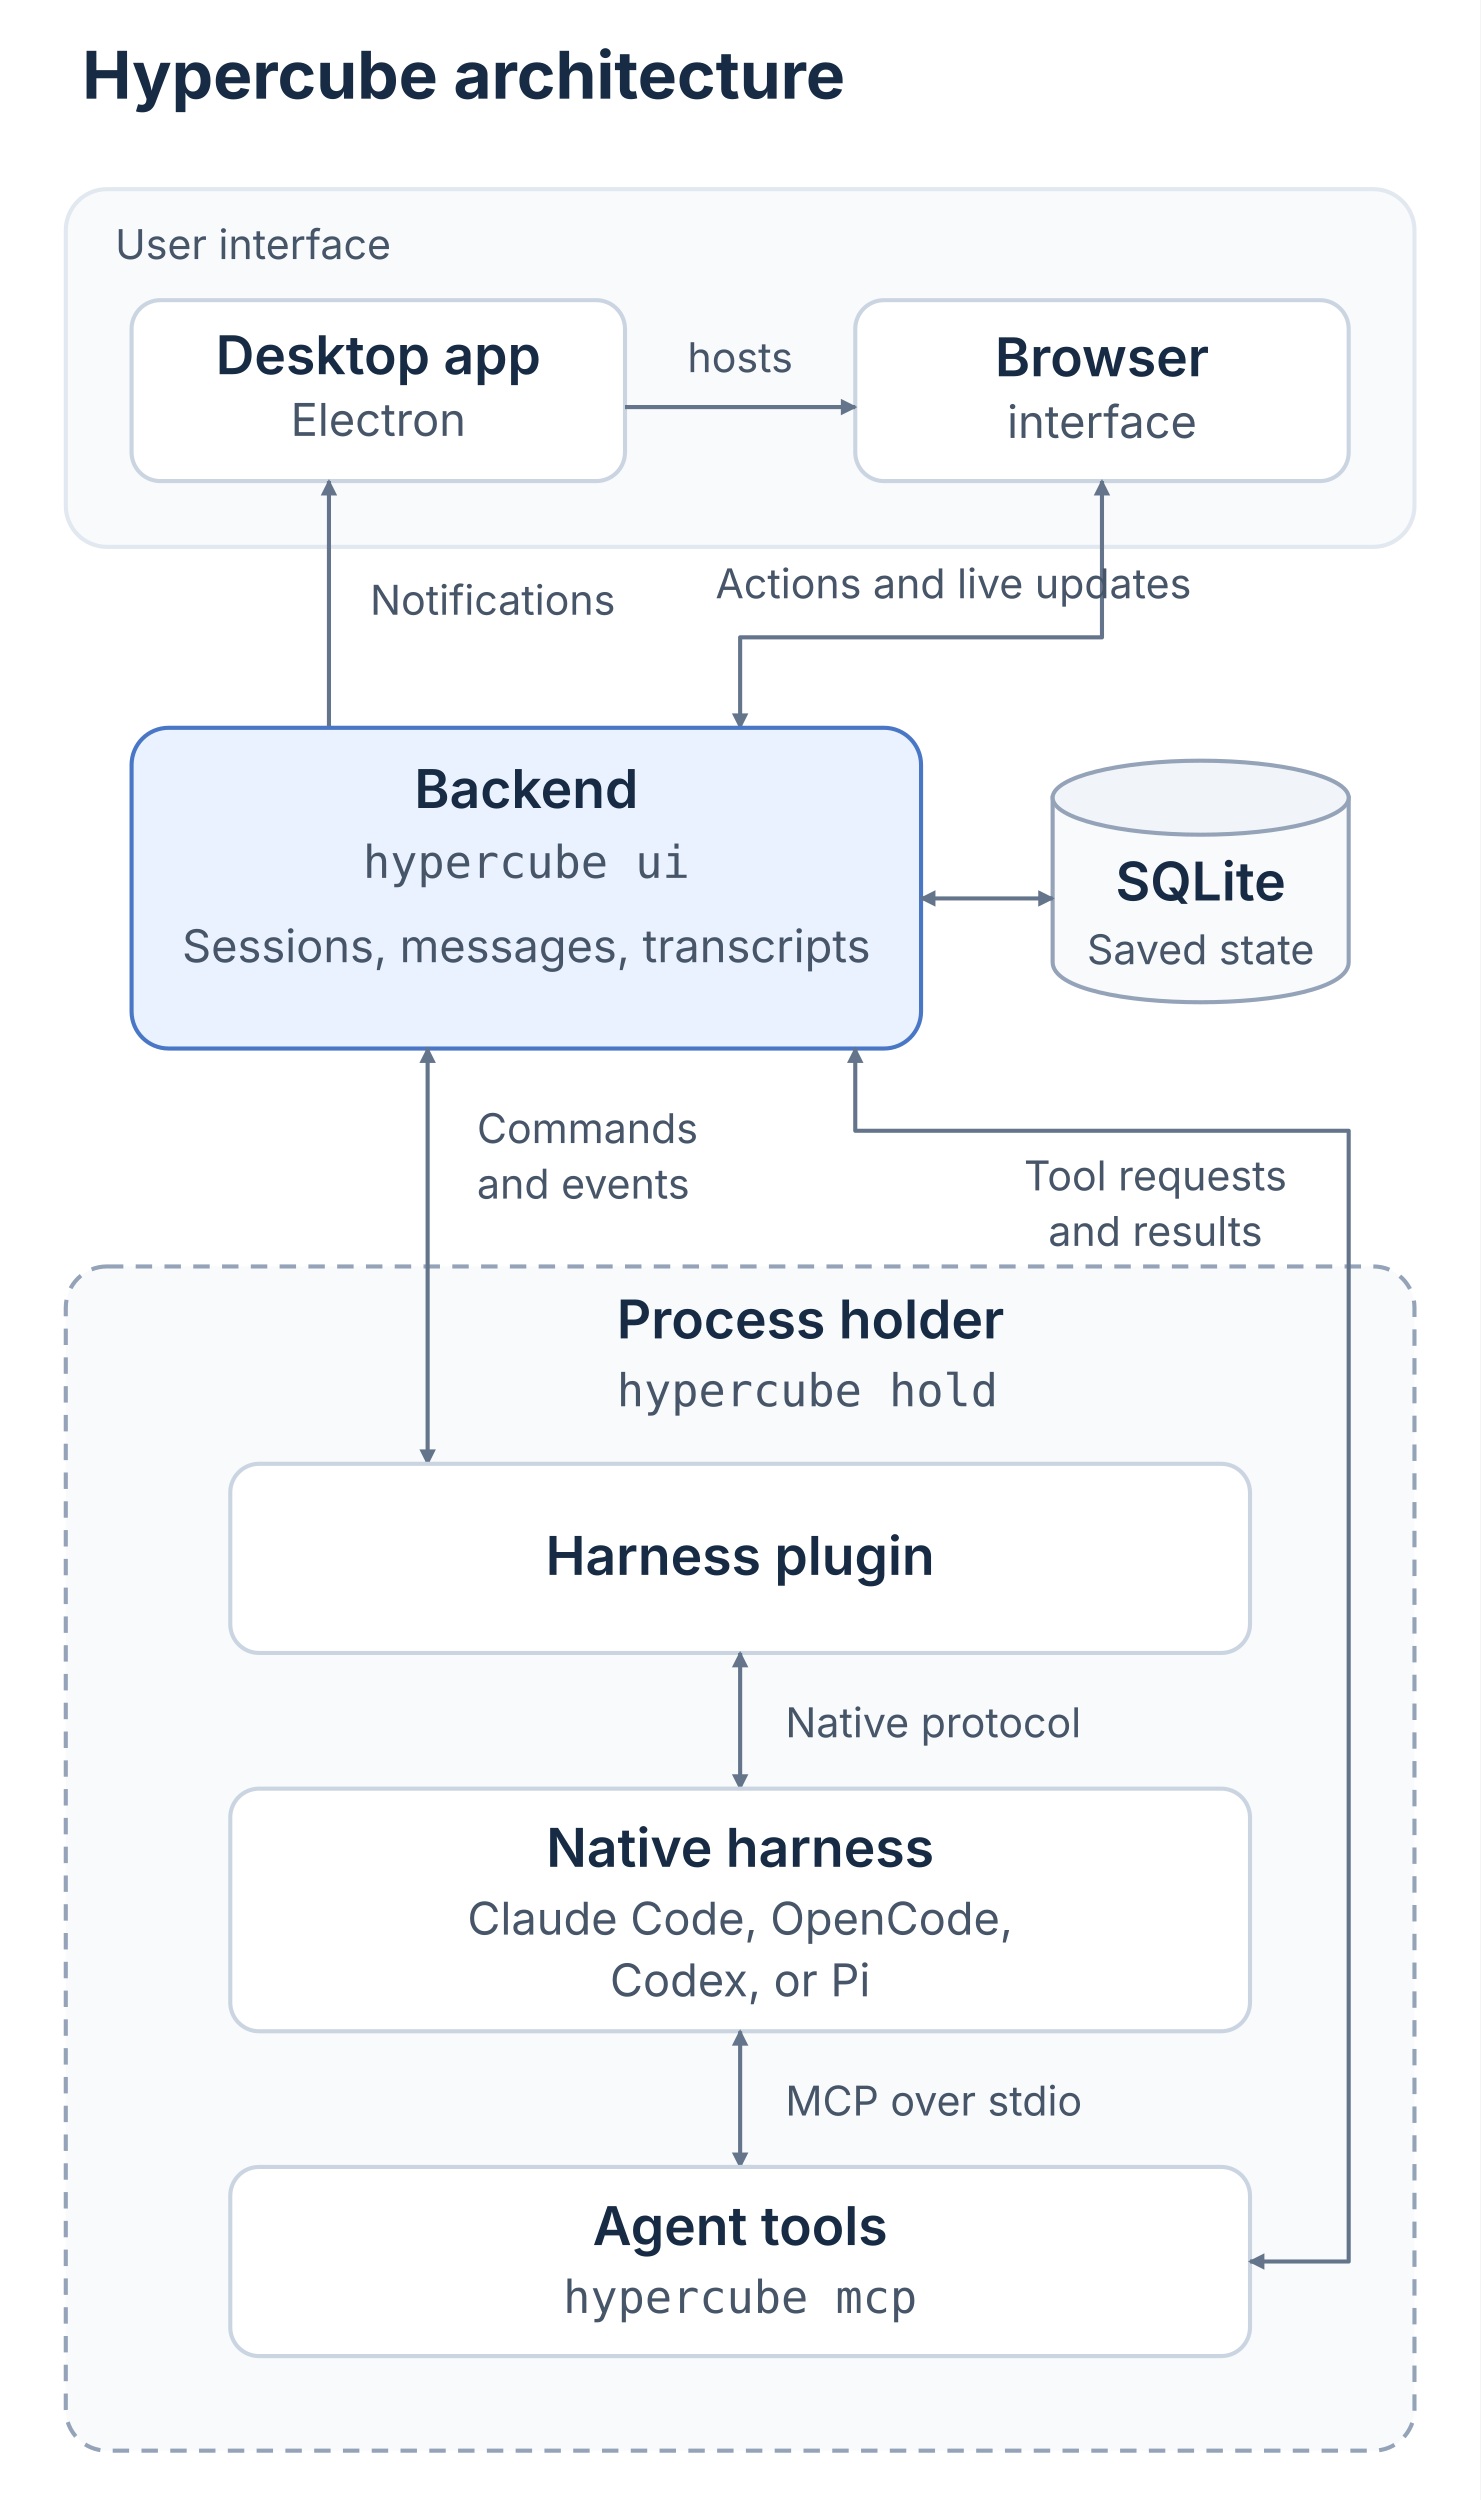
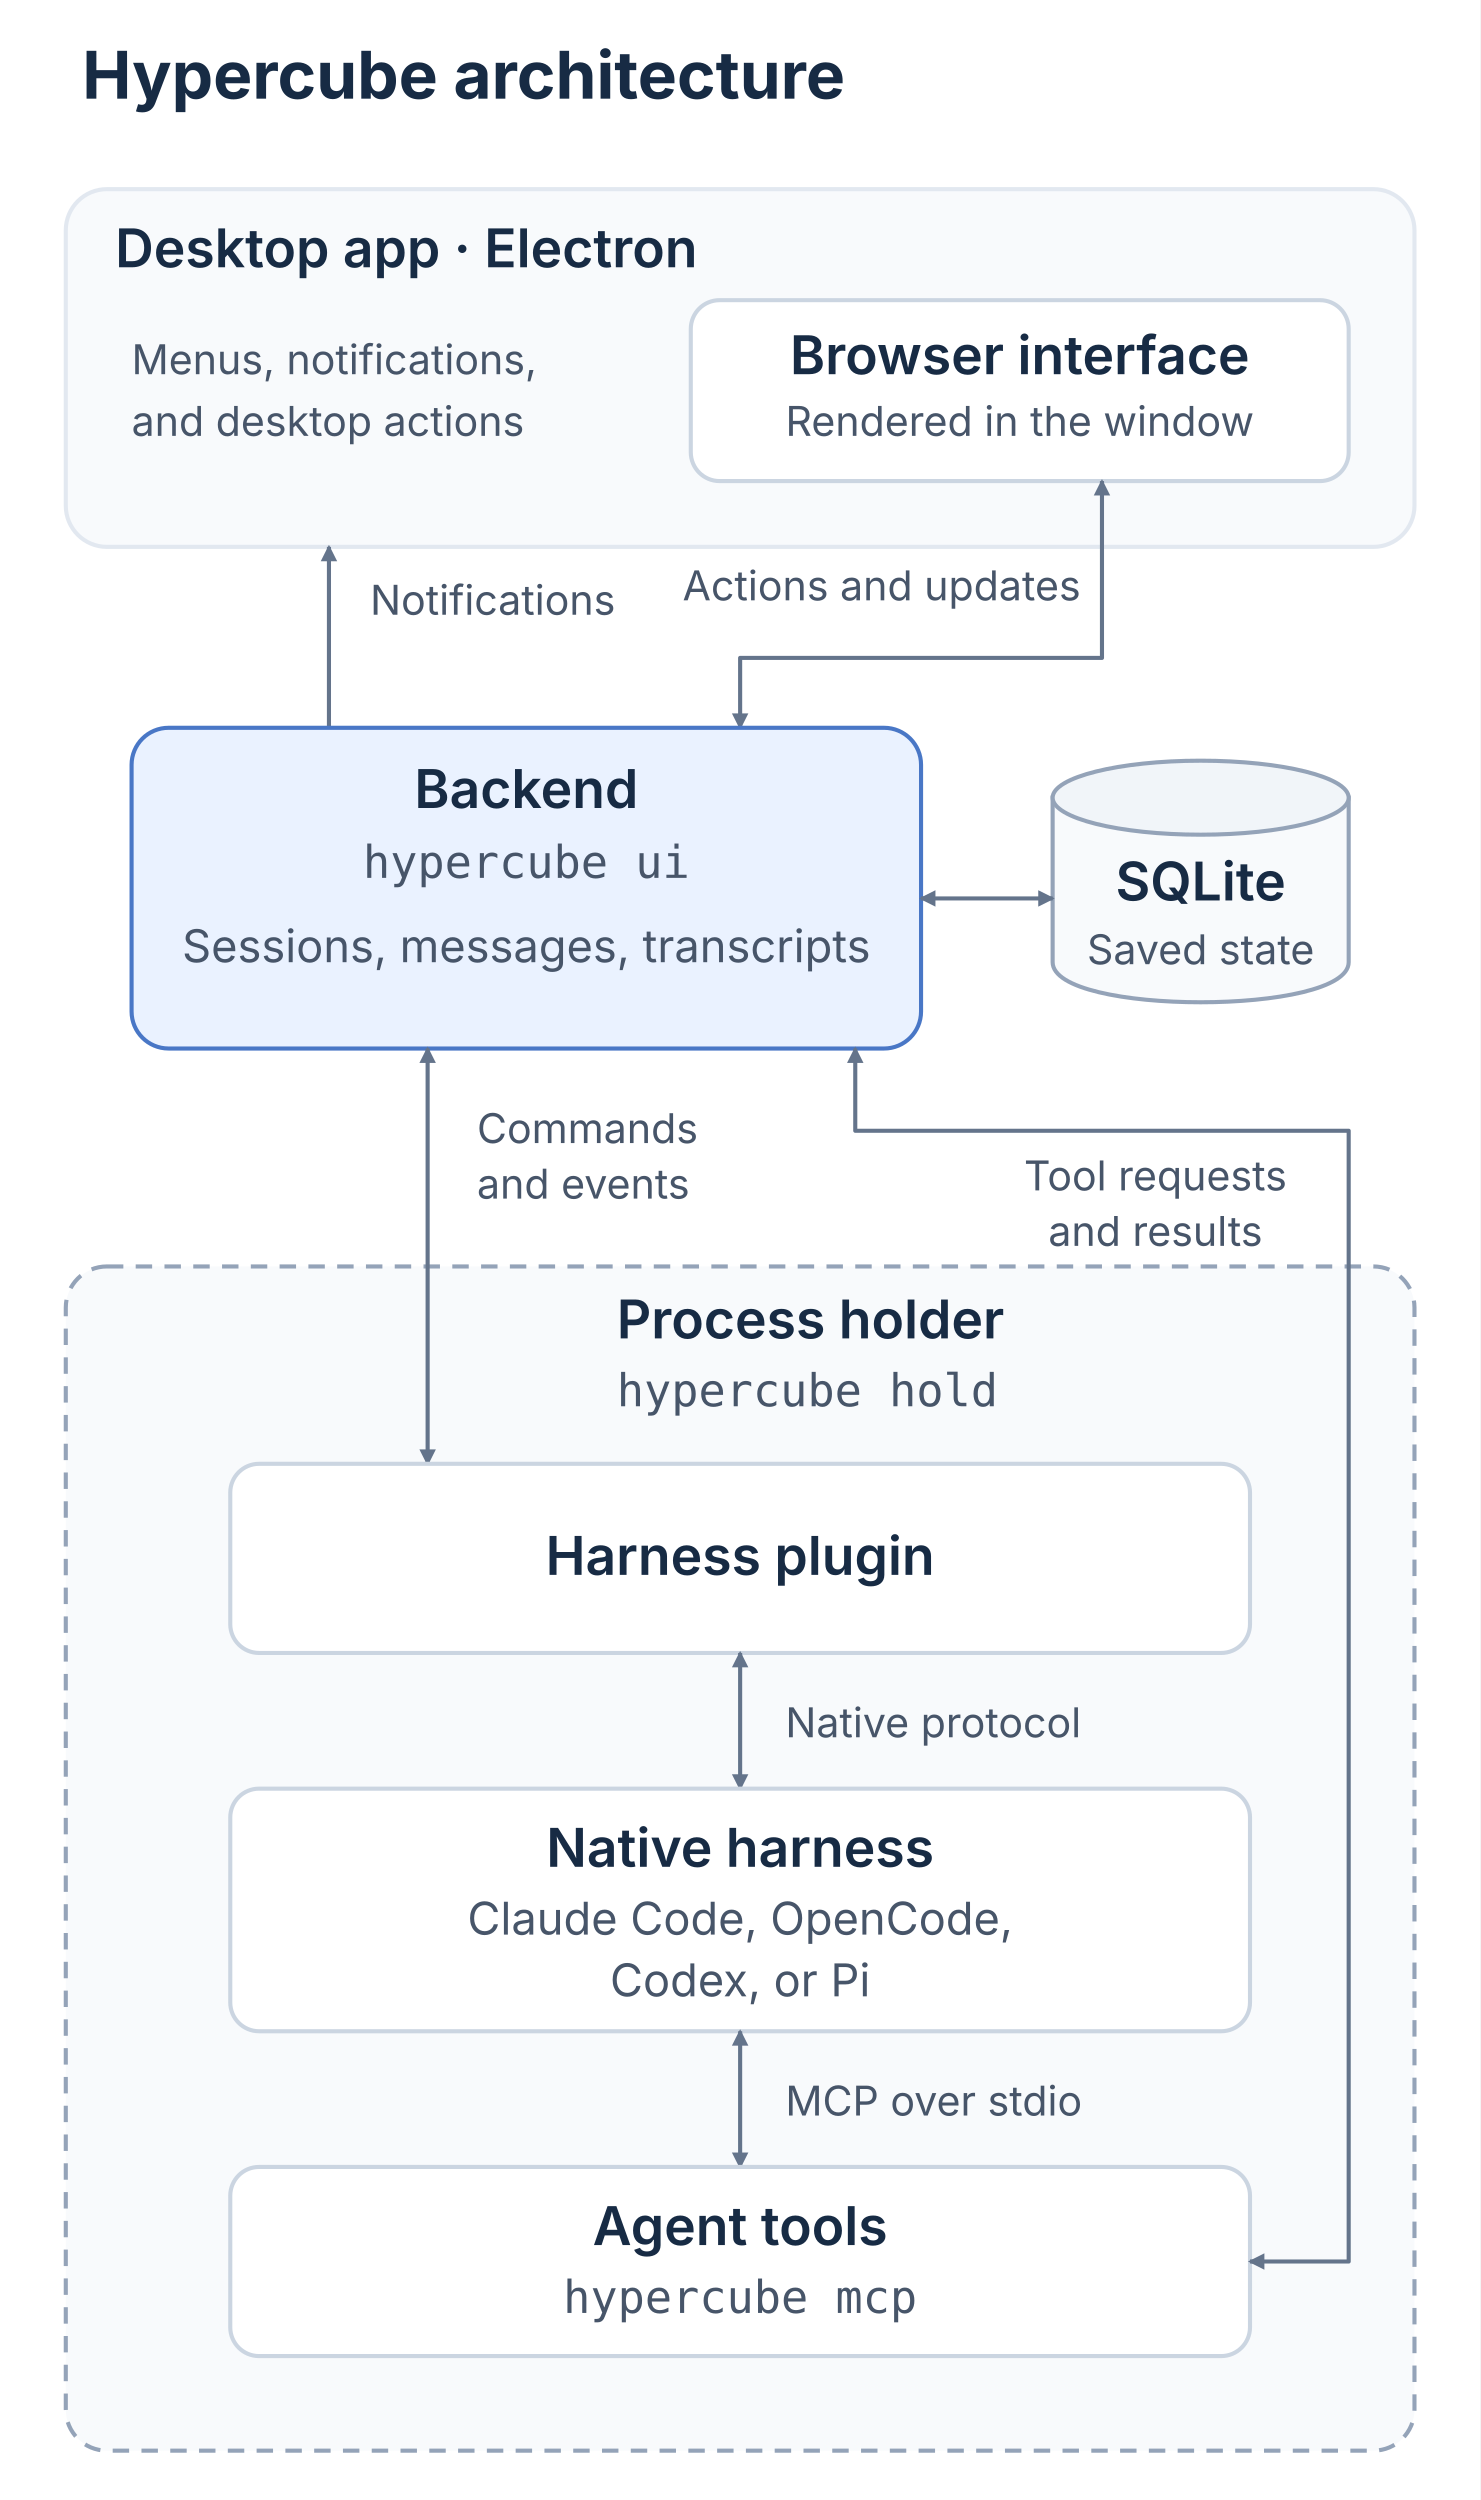
<svg xmlns="http://www.w3.org/2000/svg" width="720" height="1216" viewBox="0 0 720 1216" role="img" aria-labelledby="title description">
  <defs>
    <marker id="arrow" markerWidth="8" markerHeight="8" refX="7" refY="4" orient="auto-start-reverse" markerUnits="userSpaceOnUse">
      <path d="M 0 0 L 8 4 L 0 8 Z" fill="#64748b" />
    </marker>
    <style>
      text { font-family: -apple-system, BlinkMacSystemFont, "Segoe UI", sans-serif; fill: #172b44; }
      .heading { font-size: 26px; font-weight: 600; }
      .body { font-size: 22px; fill: #475569; }
      .label { font-size: 20px; fill: #475569; }
      .command { font-family: "SFMono-Regular", Consolas, monospace; font-size: 22px; fill: #475569; }
      .node { fill: #fff; stroke: #cbd5e1; stroke-width: 2; }
      .edge { fill: none; stroke: #64748b; stroke-width: 2; stroke-linejoin: round; marker-end: url(#arrow); }
      .both { marker-start: url(#arrow); }
    </style>
  </defs>
  <rect width="720" height="1216" fill="#fff" />
  <text x="40" y="48" font-size="32" font-weight="700">Hypercube architecture</text>
  <rect x="32" y="92" width="656" height="174" rx="20" fill="#f8fafc" stroke="#e2e8f0" stroke-width="2" />
-   <text x="56" y="126" class="label">User interface</text>
-   <rect x="64" y="146" width="240" height="88" rx="14" class="node" />
-   <text x="184" y="182" text-anchor="middle" class="heading">Desktop app</text>
-   <text x="184" y="212" text-anchor="middle" class="body">Electron</text>
-   <rect x="416" y="146" width="240" height="88" rx="14" class="node" />
-   <text x="536" y="183" text-anchor="middle" class="heading">Browser</text>
-   <text x="536" y="213" text-anchor="middle" class="body">interface</text>
-   <path d="M 304 198 H 416" class="edge" />
-   <text x="360" y="181" text-anchor="middle" class="label">hosts</text>
-   <path d="M 160 354 V 234" class="edge" />
+   <text x="56" y="130" class="heading">Desktop app · Electron</text>
+   <text x="64" y="182" class="label">Menus, notifications,</text>
+   <text x="64" y="212" class="label">and desktop actions</text>
+   <rect x="336" y="146" width="320" height="88" rx="14" class="node" />
+   <text x="496" y="182" text-anchor="middle" class="heading">Browser interface</text>
+   <text x="496" y="212" text-anchor="middle" class="label">Rendered in the window</text>
+   <path d="M 160 354 V 266" class="edge" />
  <text x="180" y="299" class="label">Notifications</text>
-   <path d="M 536 234 V 310 H 360 V 354" class="edge both" />
-   <text x="348" y="291" class="label">Actions and live updates</text>
+   <path d="M 536 234 V 320 H 360 V 354" class="edge both" />
+   <text x="332" y="292" class="label">Actions and updates</text>
  <rect x="64" y="354" width="384" height="156" rx="18" fill="#eaf2ff" stroke="#4977c6" stroke-width="2" />
  <text x="256" y="393" text-anchor="middle" class="heading">Backend</text>
  <text x="256" y="427" text-anchor="middle" class="command">hypercube ui</text>
  <text x="256" y="468" text-anchor="middle" class="body">Sessions, messages, transcripts</text>
  <path d="M 512 388 V 468 C 512 494 656 494 656 468 V 388 Z" fill="#f8fafc" stroke="#94a3b8" stroke-width="2" />
  <ellipse cx="584" cy="388" rx="72" ry="18" fill="#f1f5f9" stroke="#94a3b8" stroke-width="2" />
  <text x="584" y="438" text-anchor="middle" class="heading">SQLite</text>
  <text x="584" y="469" text-anchor="middle" class="label">Saved state</text>
  <path d="M 448 437 H 512" class="edge both" />
  <rect x="32" y="616" width="656" height="576" rx="20" fill="#f8fafc" stroke="#94a3b8" stroke-width="2" stroke-dasharray="8 6" />
  <text x="300" y="651" class="heading">Process holder</text>
  <text x="300" y="684" class="command">hypercube hold</text>
  <path d="M 208 510 V 712" class="edge both" />
  <text x="232" y="556" class="label">Commands</text>
  <text x="232" y="583" class="label">and events</text>
  <rect x="112" y="712" width="496" height="92" rx="14" class="node" />
  <text x="360" y="766" text-anchor="middle" class="heading">Harness plugin</text>
  <path d="M 360 804 V 870" class="edge both" />
  <text x="382" y="845" class="label">Native protocol</text>
  <rect x="112" y="870" width="496" height="118" rx="14" class="node" />
  <text x="360" y="908" text-anchor="middle" class="heading">Native harness</text>
  <text x="360" y="941" text-anchor="middle" class="body">Claude Code, OpenCode,</text>
  <text x="360" y="971" text-anchor="middle" class="body">Codex, or Pi</text>
  <path d="M 360 988 V 1054" class="edge both" />
  <text x="382" y="1029" class="label">MCP over stdio</text>
  <rect x="112" y="1054" width="496" height="92" rx="14" class="node" />
  <text x="360" y="1092" text-anchor="middle" class="heading">Agent tools</text>
  <text x="360" y="1125" text-anchor="middle" class="command">hypercube mcp</text>
  <path d="M 608 1100 H 656 V 550 H 416 V 510" class="edge both" />
  <text x="562" y="579" text-anchor="middle" class="label">Tool requests</text>
  <text x="562" y="606" text-anchor="middle" class="label">and results</text>
</svg>
